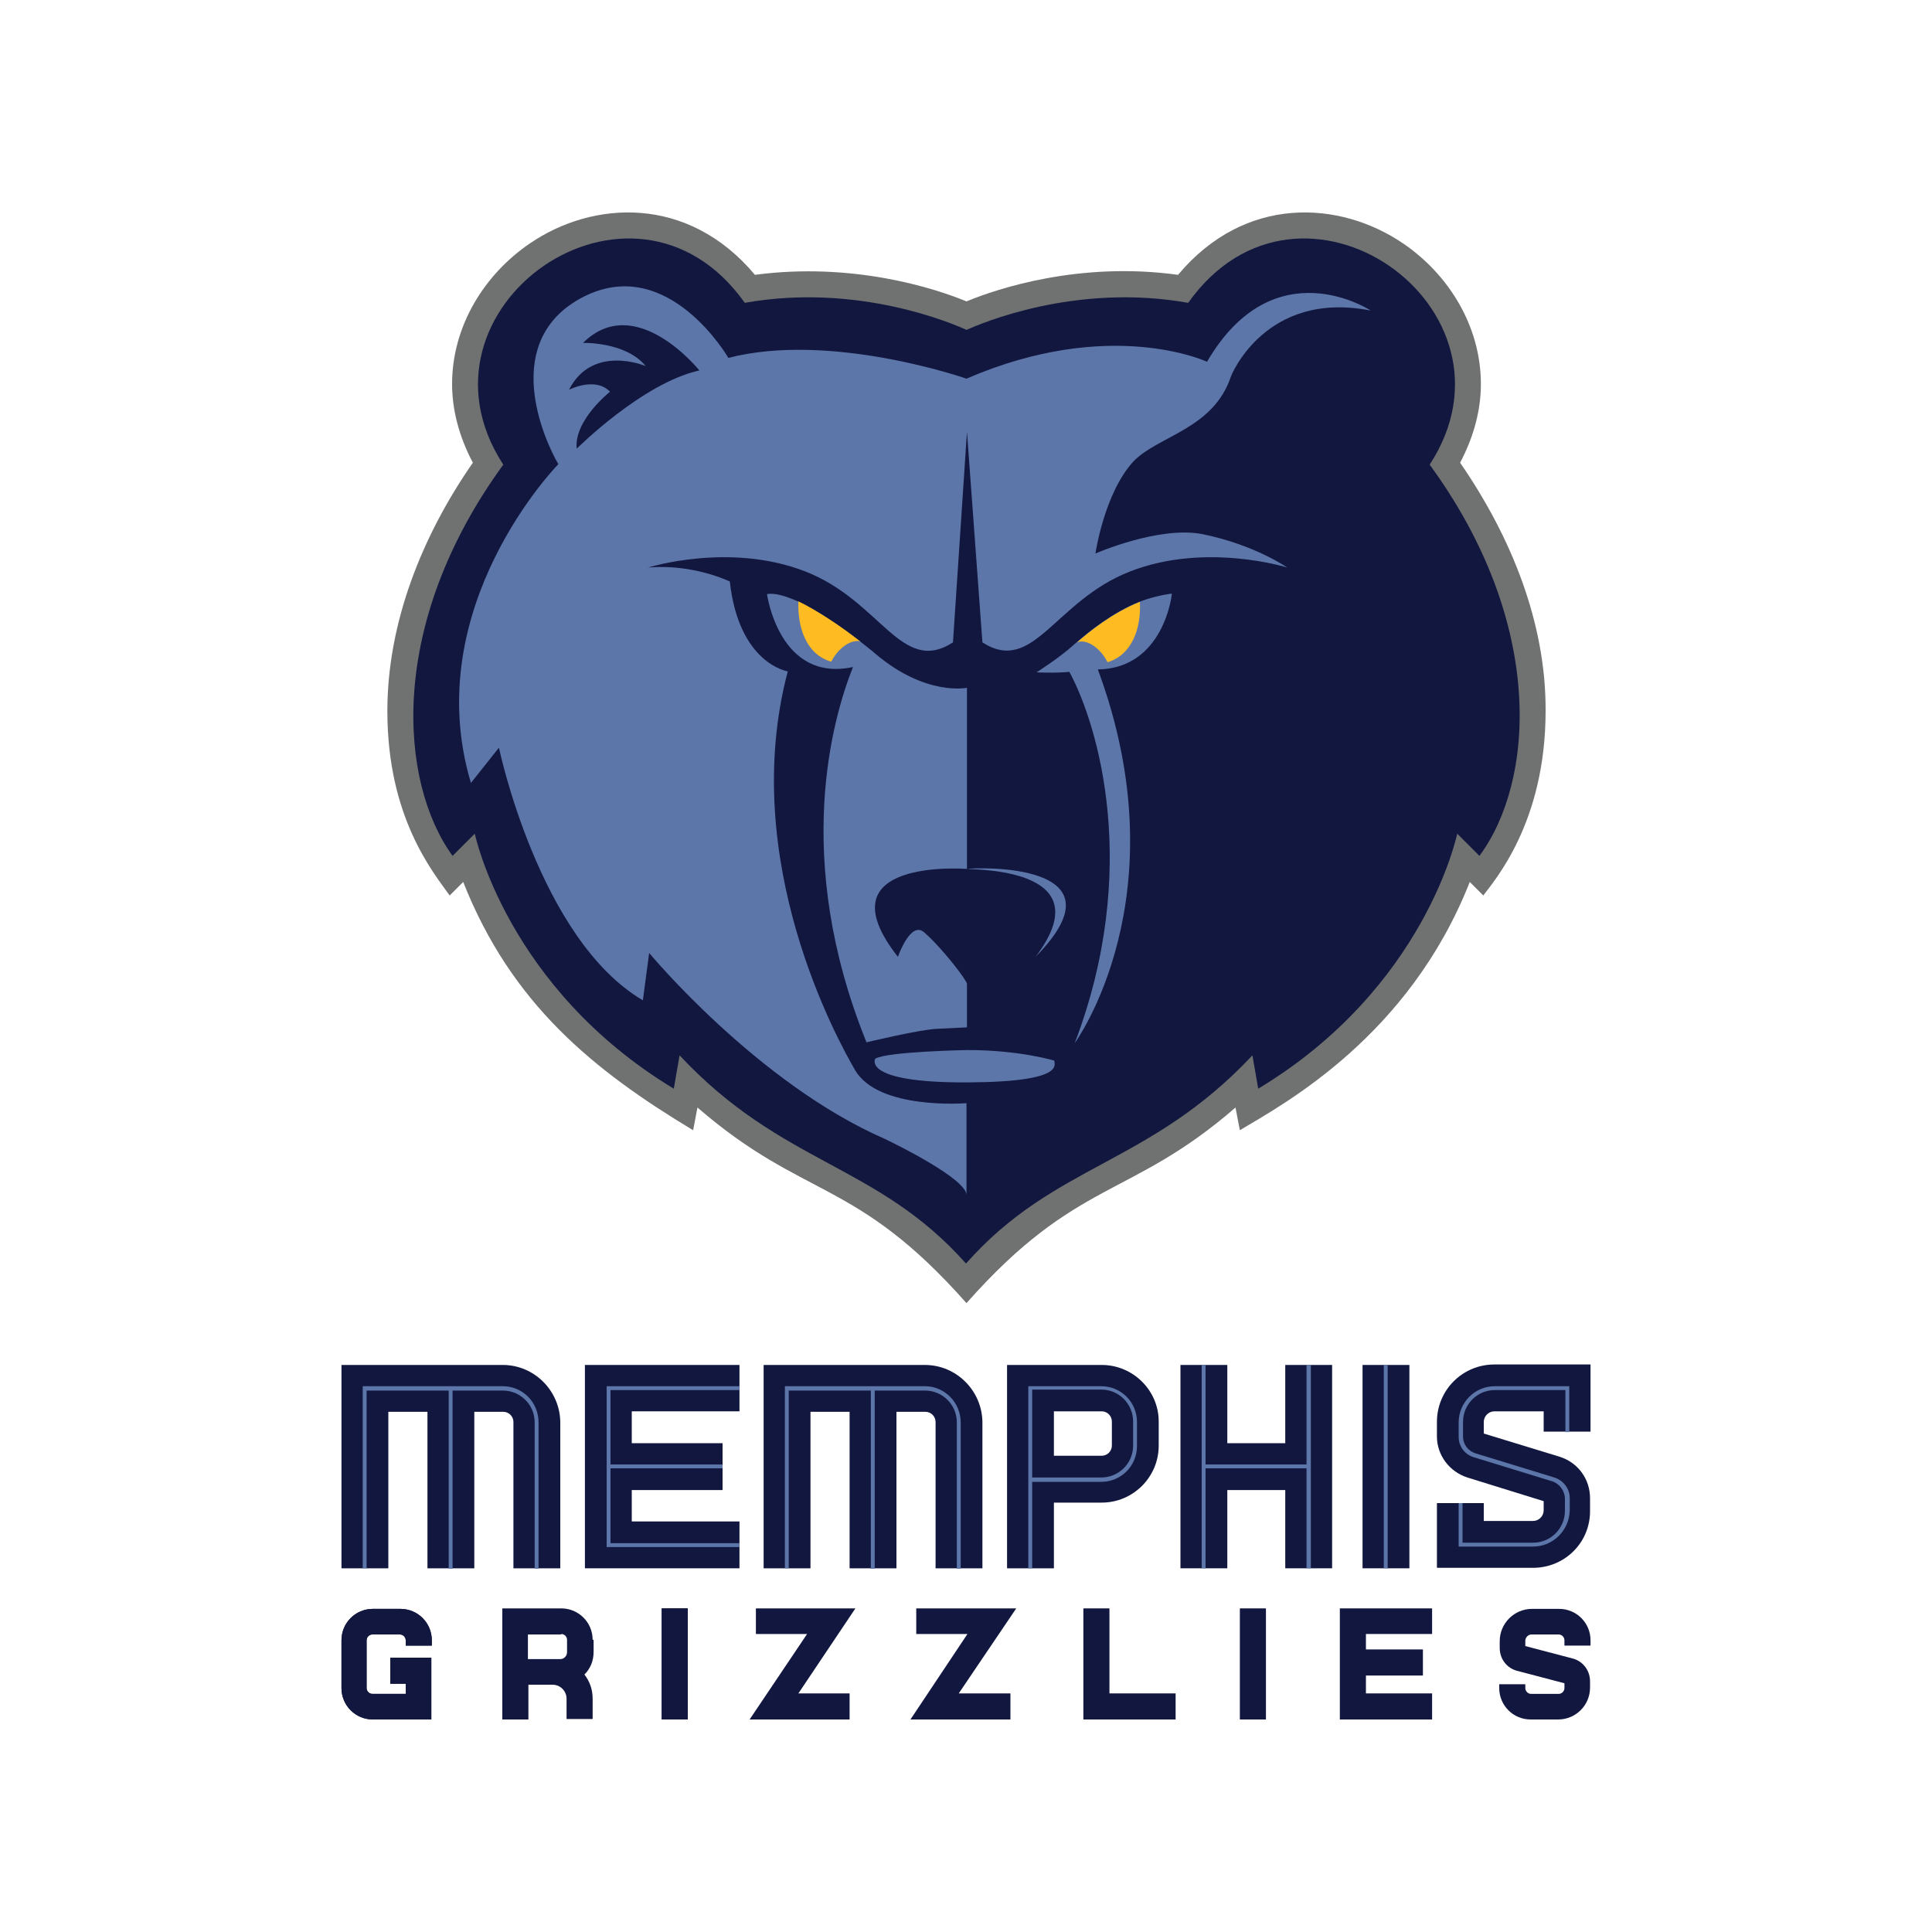
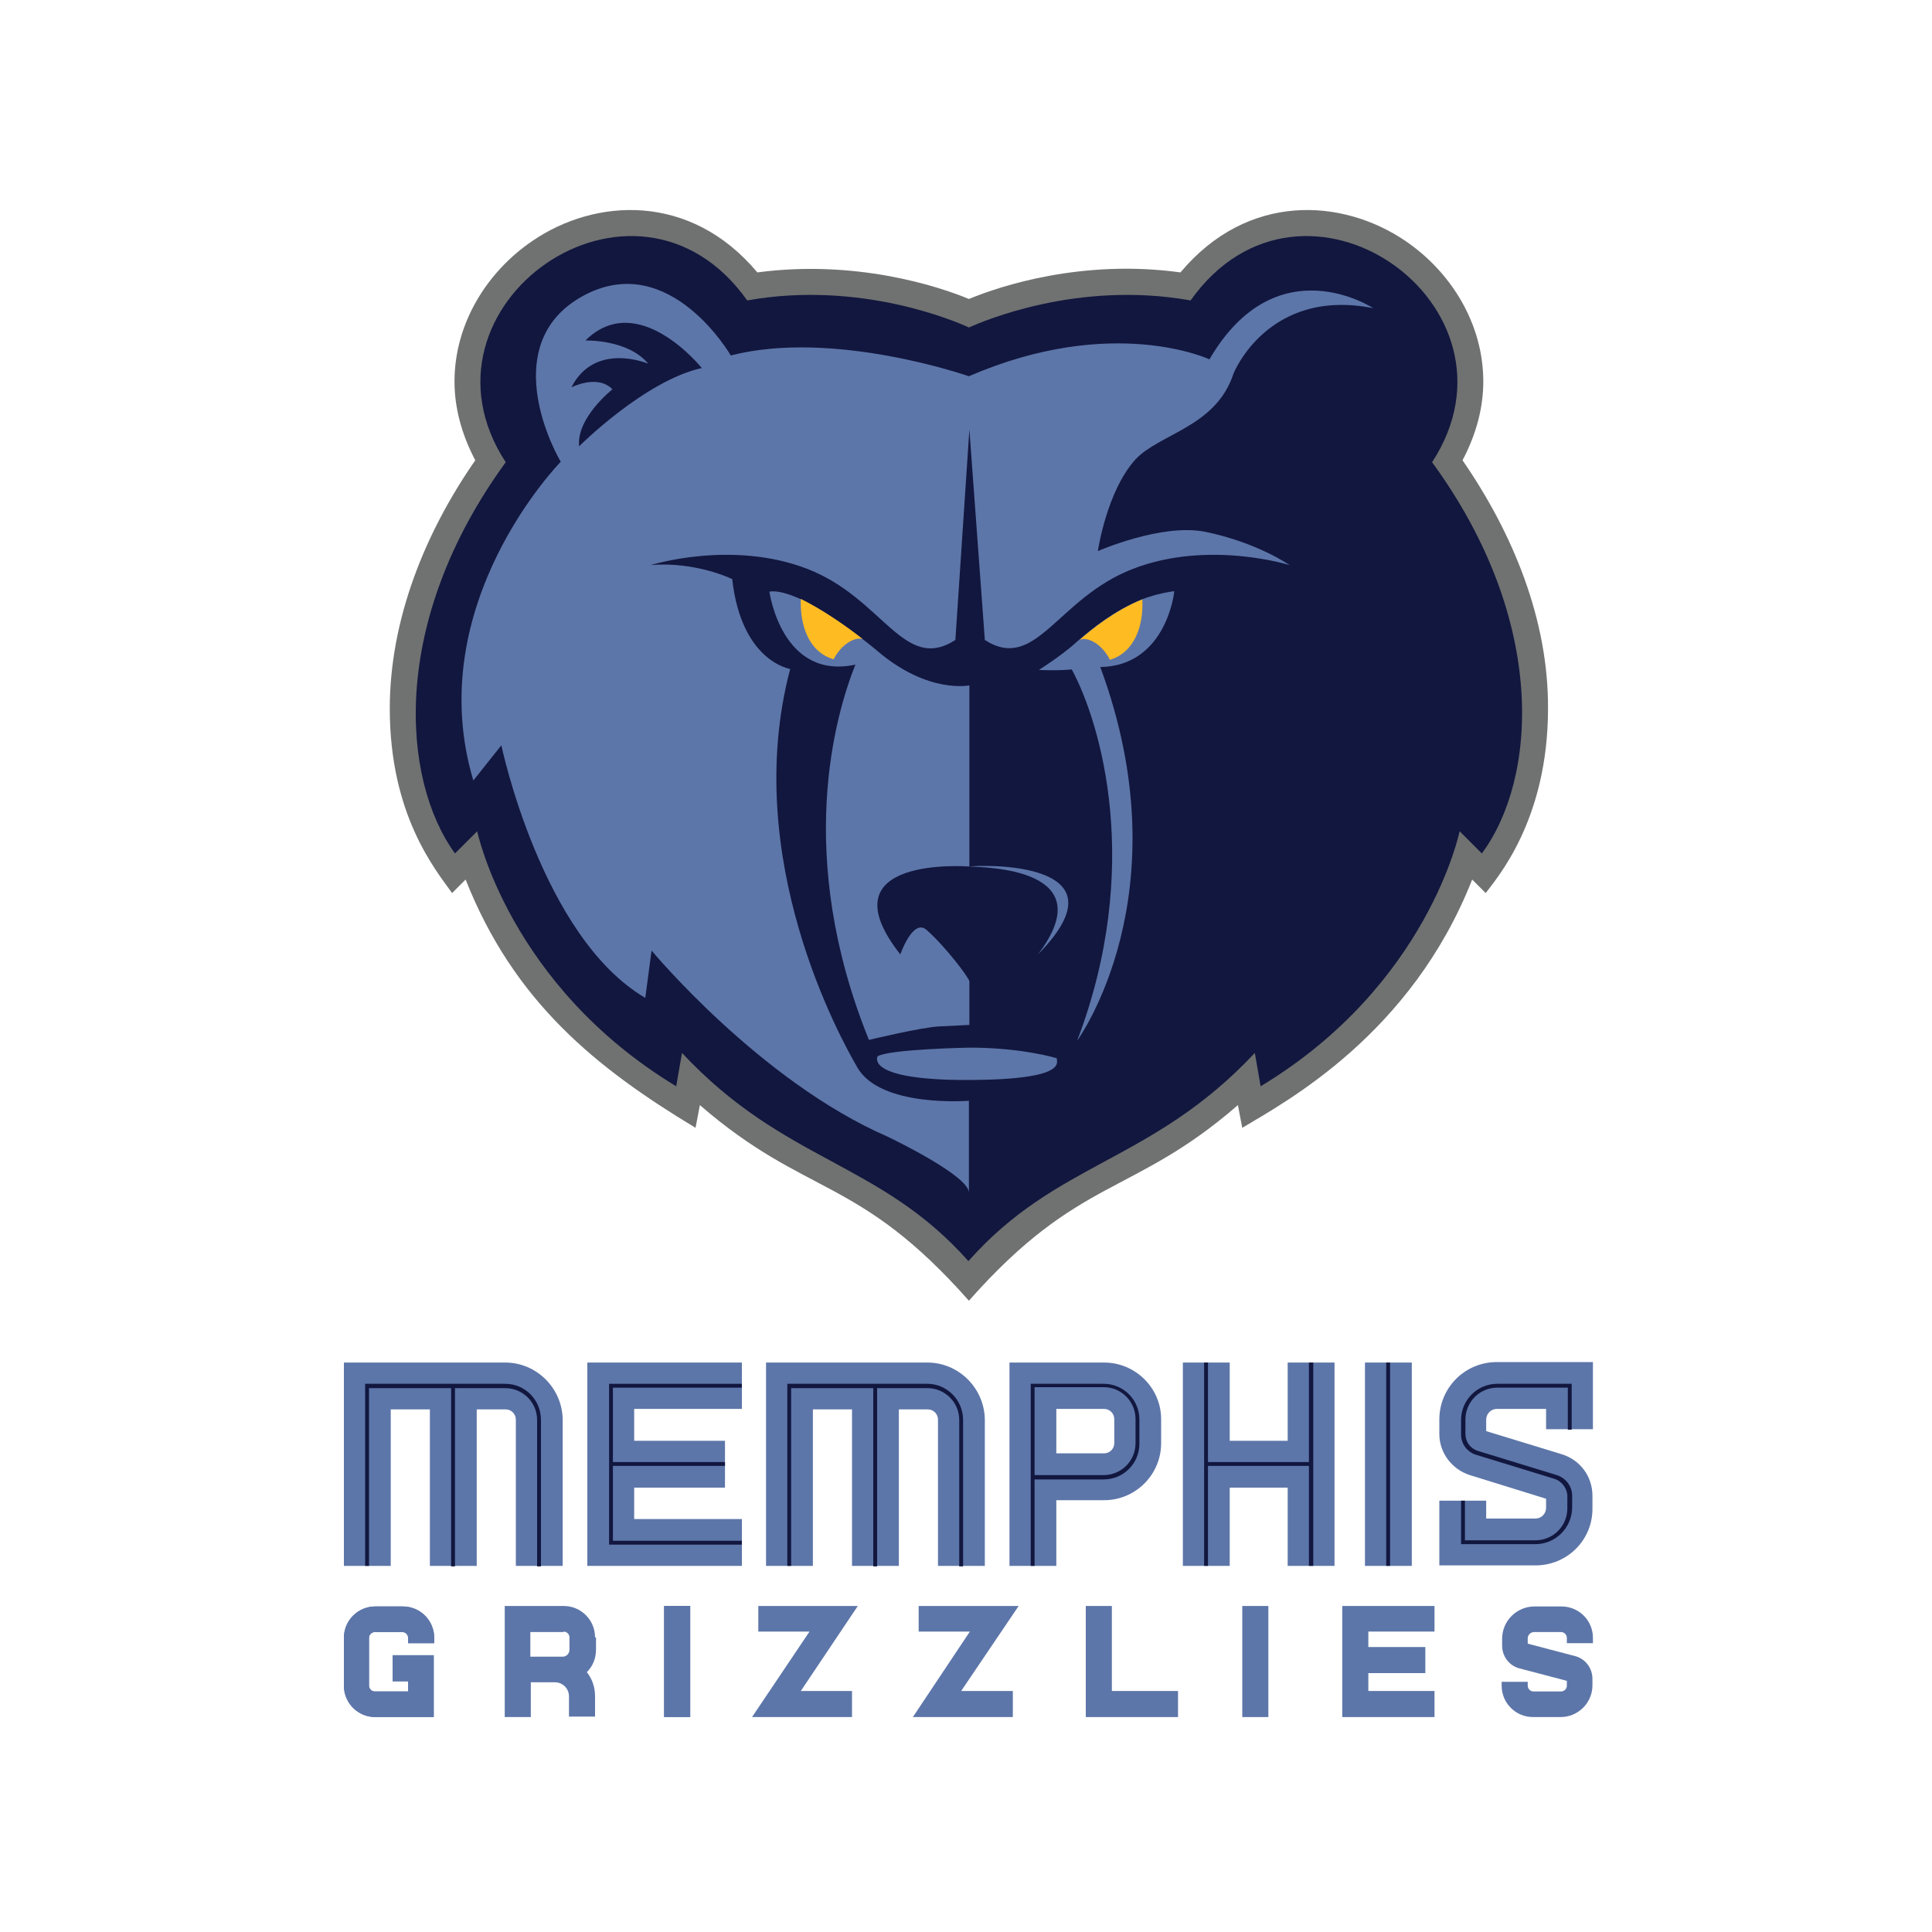
- <svg xmlns="http://www.w3.org/2000/svg" version="1.1" id="Layer_1" x="0px" y="0px" viewBox="0 0 400 400" style="enable-background:new 0 0 400 400;" xml:space="preserve">
+ <svg xmlns="http://www.w3.org/2000/svg" version="1.1" id="Layer_2" x="0px" y="0px" viewBox="0 0 400 400" style="enable-background:new 0 0 400 400;" xml:space="preserve">
  <style type="text/css">
- 	.st0{fill:#12173F;}
- 	.st1{fill:#5D76A9;}
+ 	.st0{fill:#5D76A9;}
+ 	.st1{fill:#12173F;}
	.st2{fill:#707271;}
	.st3{fill:#FFBB22;}
</style>
  <g>
-     <path class="st0" d="M122.7,339.5c0-3.6-2.9-6.5-6.5-6.5H104v23h5.4v-7.2h5c1.6,0,2.9,1.3,2.9,2.9v4.2h5.4v-4.2   c0-1.9-0.6-3.6-1.7-5c1.2-1.2,1.9-2.8,1.9-4.7v-2.5H122.7z M116.2,338.3c0.6,0,1.2,0.5,1.2,1.2v2.6c0,0.7-0.6,1.4-1.4,1.4h-6.7   v-5.1h6.9V338.3z" />
-     <polygon class="st0" points="243.4,356 224.3,356 224.3,333 229.7,333 229.7,350.6 243.4,350.6  " />
-     <polygon class="st0" points="296.5,338.3 296.5,333 277.4,333 277.4,356 296.5,356 296.5,350.6 282.8,350.6 282.8,346.9    294.6,346.9 294.6,341.5 282.8,341.5 282.8,338.3  " />
-     <polygon class="st0" points="175.9,356 155.2,356 167.1,338.3 156.5,338.3 156.5,333 177.1,333 165.3,350.6 175.9,350.6  " />
-     <polygon class="st0" points="209.2,356 188.5,356 200.3,338.3 189.7,338.3 189.7,333 210.4,333 198.5,350.6 209.2,350.6  " />
-     <rect x="256.7" y="333" class="st0" width="5.4" height="23" />
-     <rect x="137" y="333" class="st0" width="5.4" height="23" />
-     <rect x="137" y="333" class="st0" width="5.4" height="23" />
+     <path class="st0" d="M123.2,339c0-3.6-2.9-6.5-6.5-6.5h-12.2v23h5.4v-7.2h5c1.6,0,2.9,1.3,2.9,2.9v4.2h5.4v-4.2   c0-1.9-0.6-3.6-1.7-5c1.2-1.2,1.9-2.8,1.9-4.7V339L123.2,339L123.2,339z M116.7,337.8c0.6,0,1.2,0.5,1.2,1.2v2.6   c0,0.7-0.6,1.4-1.4,1.4h-6.7v-5.1h6.9V337.8z" />
+     <polygon class="st0" points="243.9,355.5 224.8,355.5 224.8,332.5 230.2,332.5 230.2,350.1 243.9,350.1  " />
+     <polygon class="st0" points="297,337.8 297,332.5 277.9,332.5 277.9,355.5 297,355.5 297,350.1 283.3,350.1 283.3,346.4    295.1,346.4 295.1,341 283.3,341 283.3,337.8  " />
+     <polygon class="st0" points="176.4,355.5 155.7,355.5 167.6,337.8 157,337.8 157,332.5 177.6,332.5 165.8,350.1 176.4,350.1  " />
+     <polygon class="st0" points="209.7,355.5 189,355.5 200.8,337.8 190.2,337.8 190.2,332.5 210.9,332.5 199,350.1 209.7,350.1  " />
+     <rect x="257.2" y="332.5" class="st0" width="5.4" height="23" />
+     <rect x="137.5" y="332.5" class="st0" width="5.4" height="23" />
+     <rect x="137.5" y="332.5" class="st0" width="5.4" height="23" />
    <g>
-       <path class="st0" d="M228.1,282.6h-19.6v42.1h9.7v-13.6h9.9c6.5,0,11.8-5.3,11.8-11.8v-5C239.9,287.9,234.6,282.6,228.1,282.6z     M230.2,299.3c0,1.2-1,2.1-2.1,2.1h-9.9v-9.2h9.9c1.2,0,2.1,1,2.1,2.1V299.3z" />
+       <path class="st0" d="M228.6,282.1H209v42.1h9.7v-13.6h9.9c6.5,0,11.8-5.3,11.8-11.8v-5C240.4,287.4,235.1,282.1,228.6,282.1z     M230.7,298.8c0,1.2-1,2.1-2.1,2.1h-9.9v-9.2h9.9c1.2,0,2.1,1,2.1,2.1V298.8z" />
    </g>
-     <path class="st1" d="M213.7,324.7h-0.8V287H228c4.1,0,7.4,3.3,7.4,7.4v5c0,4.1-3.3,7.4-7.4,7.4h-14.3V324.7z M213.7,305.9H228   c3.6,0,6.6-2.9,6.6-6.6v-5c0-3.6-2.9-6.6-6.6-6.6h-14.3V305.9z" />
-     <polygon class="st0" points="153.1,292.2 153.1,282.6 121.1,282.6 121.1,324.7 153.1,324.7 153.1,315 130.8,315 130.8,308.5    149.6,308.5 149.6,298.8 130.8,298.8 130.8,292.2  " />
-     <polygon class="st1" points="153.1,287.8 153.1,287 125.6,287 125.6,320.3 153.1,320.3 153.1,319.5 126.4,319.5 126.4,304    149.6,304 149.6,303.2 126.4,303.2 126.4,287.8  " />
-     <path class="st0" d="M191.5,282.6h-33.4v42.1h9.7v-32.4h8.1v32.4h9.7v-32.4h6c1.2,0,2.1,1,2.1,2.1v30.3h9.7v-30.3   C203.3,287.9,198,282.6,191.5,282.6" />
-     <path class="st1" d="M191.5,287h-29v37.7h0.8v-36.8h17v36.9h0.8v-36.9h10.4c3.6,0,6.6,2.9,6.6,6.6v30.3h0.8v-30.3   C198.9,290.3,195.5,287,191.5,287" />
-     <path class="st0" d="M104.1,282.6H70.7v42.1h9.7v-32.4h8.1v32.4h9.7v-32.4h6c1.2,0,2.1,1,2.1,2.1v30.3h9.7v-30.3   C115.9,287.9,110.6,282.6,104.1,282.6" />
-     <path class="st1" d="M104.1,287h-29v37.7h0.8v-36.8h17v36.9h0.8v-36.9h10.4c3.6,0,6.6,2.9,6.6,6.6v30.3h0.8v-30.3   C111.5,290.3,108.2,287,104.1,287" />
-     <rect x="282.1" y="282.6" class="st0" width="9.7" height="42.1" />
-     <rect x="286.5" y="282.6" class="st1" width="0.8" height="42.1" />
-     <polygon class="st0" points="266.1,282.6 266.1,298.8 254.1,298.8 254.1,282.6 244.4,282.6 244.4,324.7 254.1,324.7 254.1,308.5    266.1,308.5 266.1,324.7 275.8,324.7 275.8,282.6  " />
-     <polygon class="st1" points="270.5,282.6 270.5,303.2 249.6,303.2 249.6,282.6 248.8,282.6 248.8,324.7 249.6,324.7 249.6,304    270.5,304 270.5,324.7 271.4,324.7 271.4,282.6  " />
-     <path class="st0" d="M89.5,356H77.2c-3.6,0-6.5-2.9-6.5-6.5v-9.9c0-3.6,2.9-6.5,6.5-6.5h5.7c3.6,0,6.5,2.9,6.5,6.5v1.1H84v-1.1   c0-0.6-0.5-1.2-1.2-1.2h-5.7c-0.6,0-1.2,0.5-1.2,1.2v9.9c0,0.6,0.5,1.2,1.2,1.2H84v-2.1h-3.2v-5.4h8.5V356H89.5z" />
-     <path class="st0" d="M89.5,356H77.2c-3.6,0-6.5-2.9-6.5-6.5v-9.9c0-3.6,2.9-6.5,6.5-6.5h5.7c3.6,0,6.5,2.9,6.5,6.5v1.1H84v-1.1   c0-0.6-0.5-1.2-1.2-1.2h-5.7c-0.6,0-1.2,0.5-1.2,1.2v9.9c0,0.6,0.5,1.2,1.2,1.2H84v-2.1h-3.2v-5.4h8.5V356H89.5z" />
-     <path class="st0" d="M322.6,356h-5.7c-3.6,0-6.5-2.9-6.5-6.5v-0.8h5.4v0.8c0,0.6,0.5,1.2,1.2,1.2h5.7c0.6,0,1.2-0.5,1.2-1.2v-1   l-9.9-2.6c-2.1-0.6-3.5-2.5-3.5-4.7v-1.4c0-3.7,3-6.7,6.7-6.7h5.6c3.6,0,6.5,2.9,6.5,6.5v1.1h-5.4v-1.1c0-0.6-0.5-1.2-1.2-1.2h-5.6   c-0.7,0-1.3,0.6-1.3,1.3v1.1l9.9,2.6c2.1,0.6,3.5,2.5,3.5,4.7v1.3C329.2,353.1,326.2,356,322.6,356" />
-     <path class="st0" d="M317.4,324.6h-19.9v-13.4h9.7v3.7h10.2c1.2,0,2.2-1,2.2-2.2v-1.9l-15.8-4.9c-3.7-1.2-6.3-4.6-6.3-8.5v-3   c0-6.6,5.3-11.9,11.9-11.9h19.9v13.9h-9.7v-4.2h-10.2c-1.2,0-2.2,1-2.2,2.2v2.4l15.7,4.8c3.8,1.2,6.3,4.6,6.3,8.6v2.5   C329.3,319.3,324,324.6,317.4,324.6" />
-     <path class="st1" d="M317.4,320.2H302v-9h0.8v8.2h14.6c3.7,0,6.6-3,6.6-6.6v-2.5c0-1.6-1.1-3.1-2.6-3.6l-16.3-5   c-1.9-0.6-3.1-2.3-3.1-4.2v-3c0-4.1,3.3-7.5,7.5-7.5h15.4v9.5h-0.8v-8.7h-14.6c-3.7,0-6.6,3-6.6,6.6v3c0,1.6,1,3,2.6,3.5l16.3,5   c1.9,0.6,3.2,2.3,3.2,4.3v2.5C324.9,316.9,321.5,320.2,317.4,320.2" />
-     <path class="st2" d="M302.3,95.8c2.9-5.5,4.3-11,4.3-16.3c0-12-6.7-22.7-16.1-29.1c-13.1-8.9-32.7-10.1-46.6,6.5   c-20.3-2.8-37.3,2.8-43.8,5.5c-6.5-2.7-23.5-8.2-43.8-5.5c-13.9-16.6-33.6-15.4-46.6-6.5c-9.4,6.4-16.1,17.1-16.1,29.1   c0,5.3,1.4,10.8,4.3,16.3c-10.5,15.1-17.7,33.1-17.7,51.4c0,22,9.4,33.3,12.9,38.2c0,0,1.5-1.5,2.8-2.8c10,25.3,27,39,47.6,51.4   c0,0,0.5-2.5,0.9-4.7c22.2,19.2,32.7,14.5,55.7,40.5c22.9-25.9,33.8-21.5,55.7-40.5c0.4,2.2,0.9,4.7,0.9,4.7   c9.2-5.5,35-19.4,47.6-51.4c1.3,1.3,2.8,2.8,2.8,2.8c2.2-3,12.9-15,12.9-38.2C320.1,128.9,312.8,111,302.3,95.8" />
-     <path class="st0" d="M296,96.2c21.1-32.4-26.8-66.2-50-33.5c-23.5-4.2-43.2,4.4-45.9,5.6c-2.6-1.2-22.4-9.8-45.9-5.6   c-23.2-32.7-71.1,1.1-50,33.5c-24.1,33.1-21.6,65.7-10.5,81l4.6-4.6c0,0,6.6,31.9,41.2,52.8l1.2-6.9c21.3,22.8,40.8,22.3,59.3,43.1   c18.4-20.8,37.9-20.3,59.3-43.1l1.2,6.9c34.7-20.9,41.2-52.8,41.2-52.8l4.6,4.6C317.7,161.8,320.1,129.2,296,96.2" />
-     <path class="st1" d="M200.3,217.4c0,0-16.7,0.3-19.1,1.8c0,0-2.9,5,19.1,4.9c20.9-0.1,17.8-3.9,18-4.5   C218.3,219.6,211.2,217.4,200.3,217.4" />
-     <path class="st1" d="M185.9,198.1c0,0,2.6-7.5,5.4-5.1c3.8,3.3,8.9,10,8.9,10.7v9l-6.1,0.3c-3.5,0.1-14.7,2.8-14.7,2.8   c-15.5-38.3-6.9-67.4-2.8-77.7c-15.3,3.3-17.8-15.1-17.8-15.1c1.6-0.3,3.9,0.4,6.6,1.6c4.1,2,8.9,5.3,12.8,8.3l0,0   c1.1,0.9,2.2,1.7,3.1,2.5c10.4,8.8,18.9,7,18.9,7v37.5C200.1,179.9,169.7,177.5,185.9,198.1" />
-     <path class="st1" d="M214.4,198.1c19.4-19.7-12.2-18.5-14.2-18.2C203.5,180.1,228,180.2,214.4,198.1" />
-     <path class="st1" d="M227.3,138.6c17.4,47-4.7,77.2-4.8,77.4c13.7-35.9,4.9-65.8-1.1-76.9c-3.1,0.3-6.8,0.1-6.8,0.1   s4.6-2.9,7.6-5.6c0.2-0.2,0.4-0.4,0.7-0.6c2.5-2.2,7.3-6.1,13-8.4l0,0c2.1-0.8,4.4-1.4,6.7-1.7C242.7,122.9,241,138.4,227.3,138.6" />
-     <path class="st1" d="M254.9,77.8c0,0,7.1-17.8,28.9-13.5c0,0-20-13.2-33.9,10.6c0,0-20-9.4-49.8,3.5c0,0-28-9.8-49.3-4.3   c0,0-12.4-21.5-29.9-12.7c-17.5,8.9-8.4,29.4-5.3,34.7c0,0-29,29.5-18.1,66l5.8-7.3c0,0,8.3,39.7,29.8,52.3l1.3-9.8   c0,0,22.4,27,48.8,38.5c2.5,1.2,16.5,8.1,16.9,11.5v-18.9c0,0-18.3,1.5-23.1-6.9c-3.3-5.7-24.3-43.2-13.9-82.5   c0,0-10.1-1.5-12-18.6c0,0-7.5-3.7-16.9-2.9c0,0,16.8-5.3,32.5,0.8s19.9,21.6,30.6,14.7l2.9-43.6l3.2,43.6   c10.6,6.8,14.9-8.6,30.6-14.7c15.7-6.1,32.5-0.8,32.5-0.8s-6.7-4.7-17.5-6.9c-9-1.8-22.2,4-22.2,4s1.8-12.4,7.8-19   C239.7,90.2,251.3,88.9,254.9,77.8z M119.4,92.9c-0.6-5.9,6.9-11.8,6.9-11.8c-3.1-3.2-8.5-0.4-8.5-0.4c4.9-9.6,15.9-4.9,15.9-4.9   c-4.2-5.1-13-4.8-13-4.8c10.9-10.8,24.1,5.7,24.1,5.7C133,79.3,119.4,92.9,119.4,92.9z" />
-     <path class="st3" d="M178.1,132.8c-1.7-0.5-4.5,1.2-6,4.2c-5.2-1.5-7-7.1-6.8-12.5l0,0C169.4,126.5,174.3,129.8,178.1,132.8" />
-     <path class="st3" d="M229.3,137.1c-1.6-3.2-4.6-4.9-6.3-4.1c2.5-2.2,7.3-6.1,13-8.4l0,0C236.3,130,234.4,135.6,229.3,137.1" />
+     <path class="st1" d="M214.2,324.2h-0.8v-37.7h15.1c4.1,0,7.4,3.3,7.4,7.4v5c0,4.1-3.3,7.4-7.4,7.4h-14.3V324.2z M214.2,305.4h14.3   c3.6,0,6.6-2.9,6.6-6.6v-5c0-3.6-2.9-6.6-6.6-6.6h-14.3V305.4z" />
+     <polygon class="st0" points="153.6,291.7 153.6,282.1 121.6,282.1 121.6,324.2 153.6,324.2 153.6,314.5 131.3,314.5 131.3,308    150.1,308 150.1,298.3 131.3,298.3 131.3,291.7  " />
+     <polygon class="st1" points="153.6,287.3 153.6,286.5 126.1,286.5 126.1,319.8 153.6,319.8 153.6,319 126.9,319 126.9,303.5    150.1,303.5 150.1,302.7 126.9,302.7 126.9,287.3  " />
+     <path class="st0" d="M192,282.1h-33.4v42.1h9.7v-32.4h8.1v32.4h9.7v-32.4h6c1.2,0,2.1,1,2.1,2.1v30.3h9.7v-30.3   C203.8,287.4,198.5,282.1,192,282.1" />
+     <path class="st1" d="M192,286.5h-29v37.7h0.8v-36.8h17v36.9h0.8v-36.9H192c3.6,0,6.6,2.9,6.6,6.6v30.3h0.8V294   C199.4,289.8,196,286.5,192,286.5" />
+     <path class="st0" d="M104.6,282.1H71.2v42.1h9.7v-32.4H89v32.4h9.7v-32.4h6c1.2,0,2.1,1,2.1,2.1v30.3h9.7v-30.3   C116.4,287.4,111.1,282.1,104.6,282.1" />
+     <path class="st1" d="M104.6,286.5h-29v37.7h0.8v-36.8h17v36.9h0.8v-36.9h10.4c3.6,0,6.6,2.9,6.6,6.6v30.3h0.8V294   C112,289.8,108.7,286.5,104.6,286.5" />
+     <rect x="282.6" y="282.1" class="st0" width="9.7" height="42.1" />
+     <rect x="287" y="282.1" class="st1" width="0.8" height="42.1" />
+     <polygon class="st0" points="266.6,282.1 266.6,298.3 254.6,298.3 254.6,282.1 244.9,282.1 244.9,324.2 254.6,324.2 254.6,308    266.6,308 266.6,324.2 276.3,324.2 276.3,282.1  " />
+     <polygon class="st1" points="271,282.1 271,302.7 250.1,302.7 250.1,282.1 249.3,282.1 249.3,324.2 250.1,324.2 250.1,303.5    271,303.5 271,324.2 271.9,324.2 271.9,282.1  " />
+     <path class="st0" d="M90,355.5H77.7c-3.6,0-6.5-2.9-6.5-6.5v-9.9c0-3.6,2.9-6.5,6.5-6.5h5.7c3.6,0,6.5,2.9,6.5,6.5v1.1h-5.4v-1.1   c0-0.6-0.5-1.2-1.2-1.2h-5.7c-0.6,0-1.2,0.5-1.2,1.2v9.9c0,0.6,0.5,1.2,1.2,1.2h6.9v-2.1h-3.2v-5.4h8.5v12.8H90z" />
+     <path class="st0" d="M90,355.5H77.7c-3.6,0-6.5-2.9-6.5-6.5v-9.9c0-3.6,2.9-6.5,6.5-6.5h5.7c3.6,0,6.5,2.9,6.5,6.5v1.1h-5.4v-1.1   c0-0.6-0.5-1.2-1.2-1.2h-5.7c-0.6,0-1.2,0.5-1.2,1.2v9.9c0,0.6,0.5,1.2,1.2,1.2h6.9v-2.1h-3.2v-5.4h8.5v12.8H90z" />
+     <path class="st0" d="M323.1,355.5h-5.7c-3.6,0-6.5-2.9-6.5-6.5v-0.8h5.4v0.8c0,0.6,0.5,1.2,1.2,1.2h5.7c0.6,0,1.2-0.5,1.2-1.2v-1   l-9.9-2.6c-2.1-0.6-3.5-2.5-3.5-4.7v-1.4c0-3.7,3-6.7,6.7-6.7h5.6c3.6,0,6.5,2.9,6.5,6.5v1.1h-5.4v-1.1c0-0.6-0.5-1.2-1.2-1.2h-5.6   c-0.7,0-1.3,0.6-1.3,1.3v1.1l9.9,2.6c2.1,0.6,3.5,2.5,3.5,4.7v1.3C329.7,352.6,326.7,355.5,323.1,355.5" />
+     <path class="st0" d="M317.9,324.1H298v-13.4h9.7v3.7h10.2c1.2,0,2.2-1,2.2-2.2v-1.9l-15.8-4.9c-3.7-1.2-6.3-4.6-6.3-8.5v-3   c0-6.6,5.3-11.9,11.9-11.9h19.9v13.9h-9.7v-4.2h-10.2c-1.2,0-2.2,1-2.2,2.2v2.4l15.7,4.8c3.8,1.2,6.3,4.6,6.3,8.6v2.5   C329.8,318.8,324.5,324.1,317.9,324.1" />
+     <path class="st1" d="M317.9,319.7h-15.4v-9h0.8v8.2h14.6c3.7,0,6.6-3,6.6-6.6v-2.5c0-1.6-1.1-3.1-2.6-3.6l-16.3-5   c-1.9-0.6-3.1-2.3-3.1-4.2v-3c0-4.1,3.3-7.5,7.5-7.5h15.4v9.5h-0.8v-8.7H310c-3.7,0-6.6,3-6.6,6.6v3c0,1.6,1,3,2.6,3.5l16.3,5   c1.9,0.6,3.2,2.3,3.2,4.3v2.5C325.4,316.4,322,319.7,317.9,319.7" />
+     <path class="st2" d="M302.8,95.3c2.9-5.5,4.3-11,4.3-16.3c0-12-6.7-22.7-16.1-29.1c-13.1-8.9-32.7-10.1-46.6,6.5   c-20.3-2.8-37.3,2.8-43.8,5.5c-6.5-2.7-23.5-8.2-43.8-5.5c-13.9-16.6-33.6-15.4-46.6-6.5C100.8,56.3,94.1,67,94.1,79   c0,5.3,1.4,10.8,4.3,16.3c-10.5,15.1-17.7,33.1-17.7,51.4c0,22,9.4,33.3,12.9,38.2c0,0,1.5-1.5,2.8-2.8c10,25.3,27,39,47.6,51.4   c0,0,0.5-2.5,0.9-4.7c22.2,19.2,32.7,14.5,55.7,40.5c22.9-25.9,33.8-21.5,55.7-40.5c0.4,2.2,0.9,4.7,0.9,4.7   c9.2-5.5,35-19.4,47.6-51.4c1.3,1.3,2.8,2.8,2.8,2.8c2.2-3,12.9-15,12.9-38.2C320.6,128.4,313.3,110.5,302.8,95.3" />
+     <path class="st1" d="M296.5,95.7c21.1-32.4-26.8-66.2-50-33.5c-23.5-4.2-43.2,4.4-45.9,5.6c-2.6-1.2-22.4-9.8-45.9-5.6   c-23.2-32.7-71.1,1.1-50,33.5c-24.1,33.1-21.6,65.7-10.5,81l4.6-4.6c0,0,6.6,31.9,41.2,52.8l1.2-6.9c21.3,22.8,40.8,22.3,59.3,43.1   c18.4-20.8,37.9-20.3,59.3-43.1l1.2,6.9c34.7-20.9,41.2-52.8,41.2-52.8l4.6,4.6C318.2,161.3,320.6,128.7,296.5,95.7" />
+     <path class="st0" d="M200.8,216.9c0,0-16.7,0.3-19.1,1.8c0,0-2.9,5,19.1,4.9c20.9-0.1,17.8-3.9,18-4.5   C218.8,219.1,211.7,216.9,200.8,216.9" />
+     <path class="st0" d="M186.4,197.6c0,0,2.6-7.5,5.4-5.1c3.8,3.3,8.9,10,8.9,10.7v9l-6.1,0.3c-3.5,0.1-14.7,2.8-14.7,2.8   c-15.5-38.3-6.9-67.4-2.8-77.7c-15.3,3.3-17.8-15.1-17.8-15.1c1.6-0.3,3.9,0.4,6.6,1.6c4.1,2,8.9,5.3,12.8,8.3l0,0   c1.1,0.9,2.2,1.7,3.1,2.5c10.4,8.8,18.9,7,18.9,7v37.5C200.6,179.4,170.2,177,186.4,197.6" />
+     <path class="st0" d="M214.9,197.6c19.4-19.7-12.2-18.5-14.2-18.2C204,179.6,228.5,179.7,214.9,197.6" />
+     <path class="st0" d="M227.8,138.1c17.4,47-4.7,77.2-4.8,77.4c13.7-35.9,4.9-65.8-1.1-76.9c-3.1,0.3-6.8,0.1-6.8,0.1   s4.6-2.9,7.6-5.6c0.2-0.2,0.4-0.4,0.7-0.6c2.5-2.2,7.3-6.1,13-8.4l0,0c2.1-0.8,4.4-1.4,6.7-1.7   C243.2,122.4,241.5,137.9,227.8,138.1" />
+     <path class="st0" d="M255.4,77.3c0,0,7.1-17.8,28.9-13.5c0,0-20-13.2-33.9,10.6c0,0-20-9.4-49.8,3.5c0,0-28-9.8-49.3-4.3   c0,0-12.4-21.5-29.9-12.7c-17.5,8.9-8.4,29.4-5.3,34.7c0,0-29,29.5-18.1,66l5.8-7.3c0,0,8.3,39.7,29.8,52.3l1.3-9.8   c0,0,22.4,27,48.8,38.5c2.5,1.2,16.5,8.1,16.9,11.5v-18.9c0,0-18.3,1.5-23.1-6.9c-3.3-5.7-24.3-43.2-13.9-82.5   c0,0-10.1-1.5-12-18.6c0,0-7.5-3.7-16.9-2.9c0,0,16.8-5.3,32.5,0.8c15.7,6.1,19.9,21.6,30.6,14.7l2.9-43.6l3.2,43.6   c10.6,6.8,14.9-8.6,30.6-14.7S267,117,267,117s-6.7-4.7-17.5-6.9c-9-1.8-22.2,4-22.2,4s1.8-12.4,7.8-19   C240.2,89.7,251.8,88.4,255.4,77.3z M119.9,92.4c-0.6-5.9,6.9-11.8,6.9-11.8c-3.1-3.2-8.5-0.4-8.5-0.4c4.9-9.6,15.9-4.9,15.9-4.9   c-4.2-5.1-13-4.8-13-4.8c10.9-10.8,24.1,5.7,24.1,5.7C133.5,78.8,119.9,92.4,119.9,92.4z" />
+     <path class="st3" d="M178.6,132.3c-1.7-0.5-4.5,1.2-6,4.2c-5.2-1.5-7-7.1-6.8-12.5l0,0C169.9,126,174.8,129.3,178.6,132.3" />
+     <path class="st3" d="M229.8,136.6c-1.6-3.2-4.6-4.9-6.3-4.1c2.5-2.2,7.3-6.1,13-8.4l0,0C236.8,129.5,234.9,135.1,229.8,136.6" />
  </g>
</svg>
